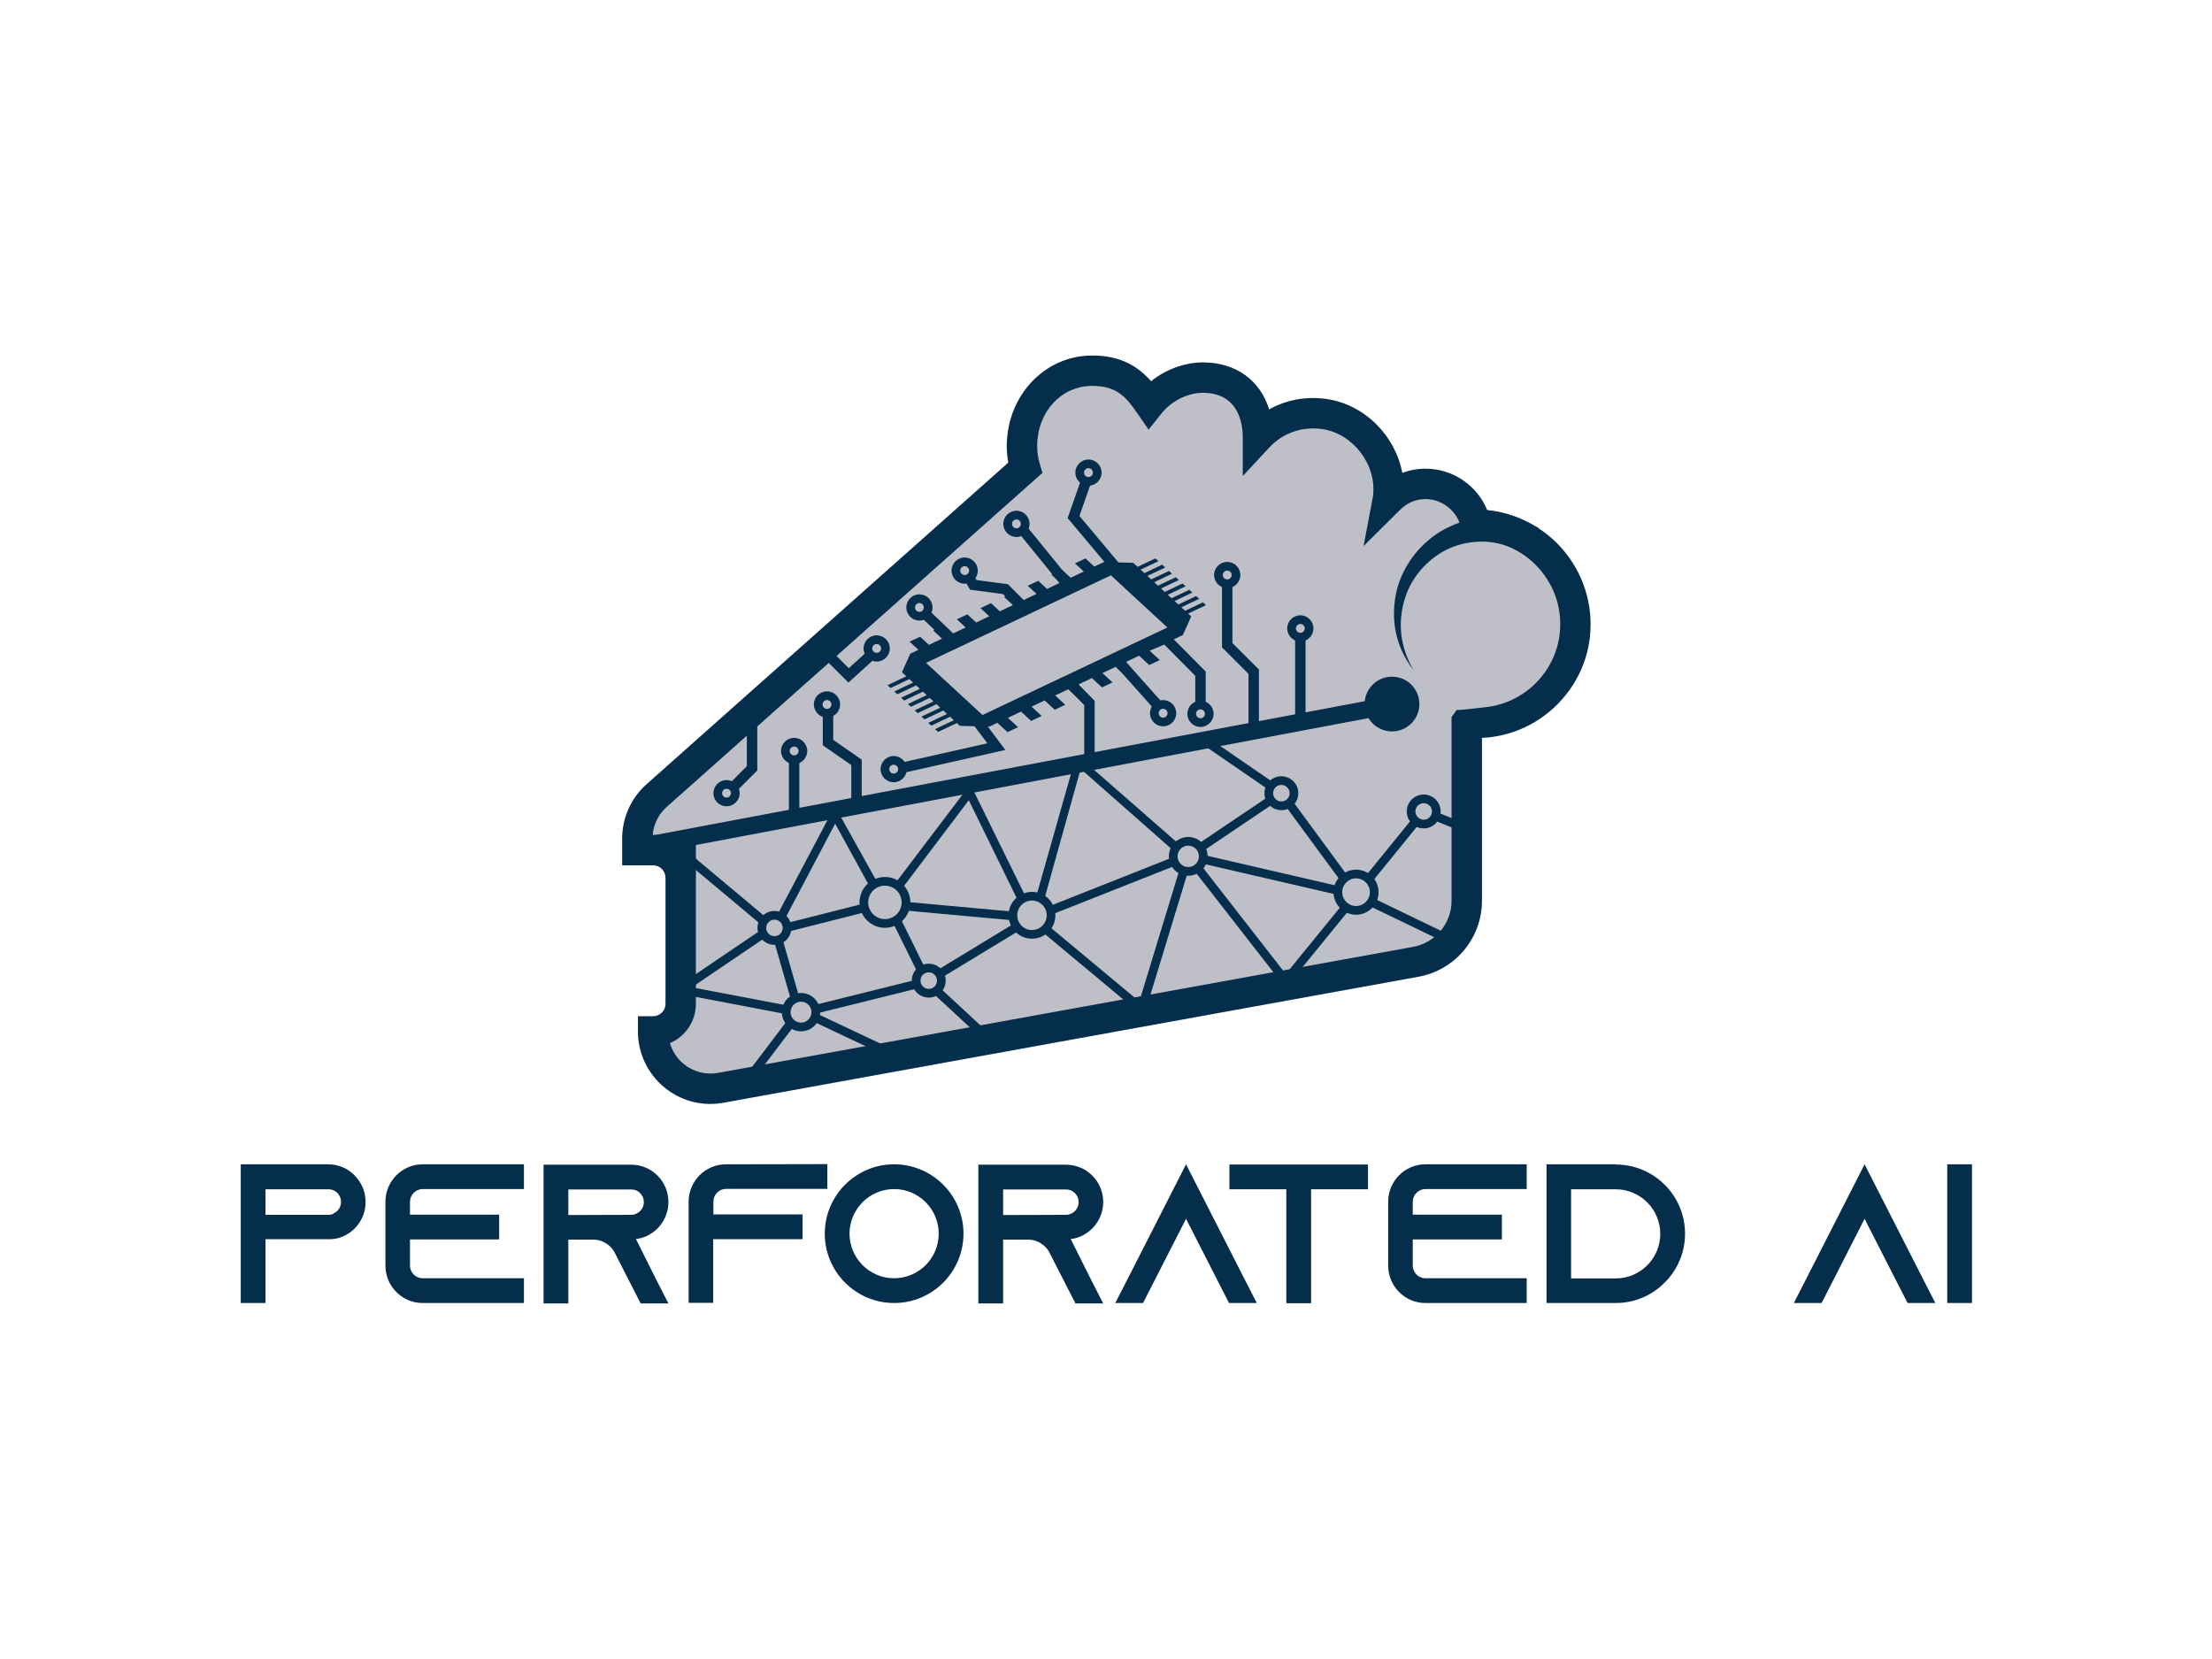
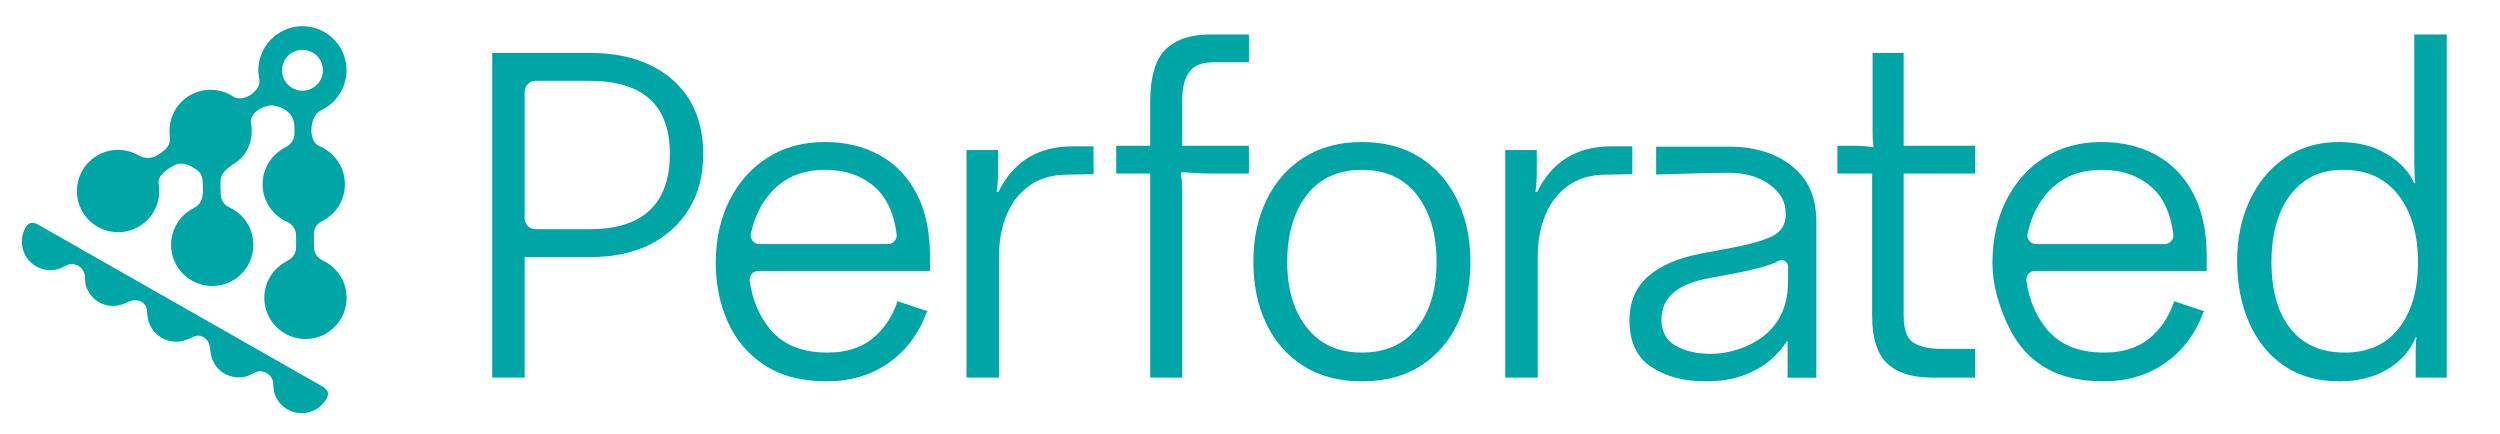
- <svg xmlns="http://www.w3.org/2000/svg" id="Layer_1" data-name="Layer 1" viewBox="0 0 2000 1500">
+ <svg xmlns="http://www.w3.org/2000/svg" id="a" viewBox="0 0 1270 220">
  <defs>
-     <style>
-       .cls-1 {
-         fill: none;
-       }
- 
-       .cls-2 {
-         fill: #052e4d;
-       }
- 
-       .cls-3 {
-         isolation: isolate;
-       }
- 
-       .cls-4 {
-         fill: #bfbfc7;
-       }
- 
-       .cls-5 {
-         clip-path: url(#clippath);
-       }
- 
-       .cls-6 {
-         fill: #052e4d;
-       }
-     </style>
-     <clipPath id="clippath">
-       <polygon class="cls-1" points="799.64 677.41 806.78 529.16 1093.15 489.4 1086.01 637.65 799.64 677.41" />
-     </clipPath>
+     <style>.c{fill:#00a5a5;}</style>
  </defs>
-   <path class="cls-4" d="M926,414l6-49,45-25s18-3,36,1,27,22,27,22l36-15,43,1,16,31s25-4,39-4,46,3,48,7,19,20,19,20l15,29,35,10s21,15,29,19,37,28,37,28c0,0,41,12,45,18s19,92,19,92c0,0-55,51-59,51s-33,5-33,5l-10,183s0,34-30,37-629,114-637,113-60-19-60-19l-5-33,17-14,13-94,1-55-48-7,17-46,339-306Z" />
-   <g>
-     <g>
-       <path class="cls-6" d="M320.71,1062.93c6.09,6.09,9.86,14.51,9.86,23.83,0,13.62-8.06,25.44-19.71,30.82-3.05,1.43-6.27,2.33-9.68,2.69h-1.08v.18h-60.02v57.7h-22.4v-125.43h79.02c9.32,0,17.74,3.76,23.83,9.86l.18.36ZM301.54,1097.15c4.12-1.79,6.81-5.91,6.81-10.39,0-4.12-2.15-6.99-3.4-8.24-1.44-1.43-4.12-3.23-8.07-3.23h-56.8v23.12h56.8c1.61,0,3.23-.36,4.66-1.08v-.18Z" />
-       <path class="cls-6" d="M370.7,1086.58v11.65h80.63v22.4h-80.63v23.65c0,6.27,5.2,11.47,11.47,11.47h91.56v22.4h-91.56c-18.63,0-33.69-15.23-33.69-33.87v-57.7c0-18.64,15.05-33.87,33.69-33.87h91.56v22.4h-91.56c-6.27,0-11.47,5.2-11.47,11.47Z" />
-       <path class="cls-6" d="M592.89,1156.1l11.47,22.4h-25.09l-11.47-22.4-12-23.47-.54-1.08c-3.94-6.45-10.93-10.75-18.99-10.75h-22.4v57.7h-22.4v-125.43h79.2c9.32,0,17.74,3.76,23.83,9.86,6.09,6.09,9.86,14.51,9.86,23.83,0,13.62-8.06,25.44-19.71,30.82-3.05,1.43-6.27,2.33-9.68,2.69l17.92,35.84ZM570.67,1098.41c1.61,0,3.23-.36,4.66-1.08,4.12-1.79,6.81-5.91,6.81-10.39,0-4.12-2.15-6.99-3.41-8.24-1.43-1.43-4.12-3.23-8.06-3.23h-56.8v23.11l56.8-.18Z" />
-       <path class="cls-6" d="M748.05,1052.53v22.4h-91.56c-6.27,0-11.47,5.2-11.47,11.47v11.65h80.63v22.4h-80.81v57.52h-22.22v-91.38c0-18.64,15.05-33.87,33.68-33.87l91.74-.18Z" />
-       <path class="cls-6" d="M871.15,1115.43c0,34.58-28.13,62.71-62.71,62.71s-62.71-28.13-62.71-62.71,28.13-62.72,62.71-62.72,62.71,28.13,62.71,62.72ZM848.75,1115.43c0-22.22-18.1-40.32-40.32-40.32s-40.32,18.1-40.32,40.32,18.1,40.31,40.32,40.31,40.32-18.1,40.32-40.31Z" />
-       <path class="cls-6" d="M986.01,1156.1l11.47,22.4h-25.09l-11.47-22.4-12-23.47-.54-1.08c-3.94-6.45-10.93-10.75-18.99-10.75h-22.4v57.7h-22.4v-125.43h79.2c9.32,0,17.74,3.76,23.83,9.86,6.09,6.09,9.86,14.51,9.86,23.83,0,13.62-8.06,25.44-19.71,30.82-3.05,1.43-6.27,2.33-9.68,2.69l17.92,35.84ZM963.79,1098.41c1.61,0,3.23-.36,4.66-1.08,4.12-1.79,6.81-5.91,6.81-10.39,0-4.12-2.15-6.99-3.41-8.24-1.43-1.43-4.12-3.23-8.06-3.23h-56.8v23.11l56.8-.18Z" />
-       <path class="cls-6" d="M1136.34,1178.14h-25.09l-11.47-22.4-27.41-53.75-27.42,53.75-11.47,22.4h-25.08l11.47-22.4,52.5-103.03,52.5,103.03,11.47,22.4Z" />
-       <path class="cls-6" d="M1236.86,1052.89v22.4h-51.43v103.03h-22.4v-103.03h-51.43v-22.4h125.25Z" />
-       <path class="cls-6" d="M1277.35,1086.58v11.65h80.63v22.4h-80.63v23.65c0,6.27,5.19,11.47,11.47,11.47h91.56v22.4h-91.56c-18.64,0-33.69-15.23-33.69-33.87v-57.7c0-18.64,15.05-33.87,33.69-33.87h91.56v22.4h-91.56c-6.27,0-11.47,5.2-11.47,11.47Z" />
-       <path class="cls-6" d="M1460.83,1052.89c34.58,0,62.71,27.95,62.71,62.54,0,15.41-5.55,29.56-14.87,40.49-1.07,1.26-2.33,2.51-3.58,3.76-11.29,11.47-26.88,18.45-44.08,18.45h-62.71v-125.43h62.71l-.18.18ZM1501.15,1115.61c0-22.22-18.1-40.32-40.32-40.32h-40.32v80.63h40.32c22.22,0,40.32-18.1,40.32-40.32Z" />
-       <path class="cls-6" d="M1749.85,1178.14h-25.08l-11.47-22.4-27.42-53.75-27.41,53.75-11.47,22.4h-25.08l11.47-22.4,52.5-103.03,52.5,103.03,11.47,22.4Z" />
-       <path class="cls-6" d="M1760.6,1178.14v-125.43h22.4v125.43h-22.4Z" />
-     </g>
-     <g>
-       <g class="cls-3">
-         <g class="cls-5">
-           <path class="cls-2" d="M888.34,646.48l-51.07-47.16,167.19-79.13,51.06,47.16-167.18,79.13M981.44,504.91l-9.5,4.5,7.97,7.36-11.86,5.61-7.97-7.36-9.5,4.5,7.97,7.36-11.85,5.61-7.97-7.36-9.51,4.5,7.98,7.36-11.87,5.62-7.97-7.36-9.5,4.5,7.97,7.36-11.85,5.61-7.97-7.36-9.5,4.5,7.97,7.36-11.86,5.61-7.97-7.36-9.5,4.5,7.97,7.36-11.85,5.61-7.97-7.36-9.5,4.5,7.97,7.36-11.86,5.61-7.98-7.36-9.5,4.5,7.98,7.36-7.38,3.49-7.53,16.8,3.96,3.65-17,8.05,2.73,2.53,17-8.05,3.41,3.15-17,8.04,2.73,2.53,17-8.05,3.41,3.15-17,8.04,2.74,2.53,16.99-8.04,3.41,3.14-17,8.05,2.73,2.52,17-8.04,3.41,3.15-17,8.05,2.73,2.53,17-8.05,3.41,3.15-17,8.04,2.73,2.53,17-8.05,3.41,3.15-17,8.04,2.73,2.52,17-8.04,3.4,3.15-16.99,8.05,2.73,2.53,17-8.05,2.78,2.57,26.48.7,7.37-3.49,9.14,8.44,9.51-4.5-9.15-8.44,11.87-5.61,9.14,8.43,9.5-4.5-9.14-8.44,11.85-5.61,9.14,8.44,9.5-4.5-9.14-8.43,11.86-5.61,9.14,8.44,3.73-2.56-3.36-10.38,11.85-5.61,9.14,8.44,9.5-4.5-9.14-8.44,11.87-5.62,9.14,8.44,6.6-3.12-6.23-9.81,11.85-5.61,9.14,8.44,9.5-4.5-9.14-8.44,14.05-5.91,9.14,8.44,2.92-3.59-4.74-9.05,8.68-4.11,7.54-16.81-2.78-2.57,16.1-7.62-2.74-2.52-16.1,7.62-3.4-3.15,16.09-7.62-2.72-2.52-16.1,7.62-3.41-3.15,16.1-7.62-2.74-2.53-16.09,7.62-3.41-3.15,16.1-7.62-2.74-2.52-16.09,7.62-3.41-3.15,16.1-7.62-2.74-2.53-16.09,7.62-3.41-3.15,16.1-7.62-2.73-2.53-16.1,7.62-3.41-3.15,16.1-7.62-2.73-2.52-16.1,7.62-3.41-3.15,16.1-7.62-2.73-2.53-16.1,7.62-3.95-3.65-26.5-.69-8.68,4.11-7.97-7.36" />
-         </g>
-       </g>
-       <g>
-         <g>
-           <path class="cls-6" d="M1287.25,749.01c-8.45,0-15.32-6.87-15.32-15.32s6.87-15.32,15.32-15.32,15.32,6.87,15.32,15.32-6.87,15.32-15.32,15.32ZM1287.25,726.21c-4.12,0-7.48,3.35-7.48,7.47s3.35,7.47,7.48,7.47,7.47-3.35,7.47-7.47-3.35-7.47-7.47-7.47Z" />
-           <path class="cls-6" d="M1158.56,732.51c-8.45,0-15.32-6.88-15.32-15.33s6.87-15.32,15.32-15.32,15.32,6.87,15.32,15.32-6.87,15.33-15.32,15.33ZM1158.56,709.71c-4.12,0-7.47,3.35-7.47,7.47s3.35,7.48,7.47,7.48,7.47-3.35,7.47-7.48-3.35-7.47-7.47-7.47Z" />
-           <path class="cls-6" d="M1226.08,827.05c-11.23,0-20.37-9.14-20.37-20.37s9.14-20.37,20.37-20.37,20.37,9.14,20.37,20.37-9.14,20.37-20.37,20.37ZM1226.08,794.15c-6.91,0-12.52,5.62-12.52,12.52s5.62,12.52,12.52,12.52,12.52-5.62,12.52-12.52-5.62-12.52-12.52-12.52Z" />
-           <path class="cls-6" d="M1074.35,791.8c-9.66,0-17.52-7.86-17.52-17.52s7.86-17.52,17.52-17.52,17.52,7.86,17.52,17.52-7.86,17.52-17.52,17.52ZM1074.35,764.6c-5.33,0-9.67,4.34-9.67,9.67s4.34,9.67,9.67,9.67,9.67-4.34,9.67-9.67-4.34-9.67-9.67-9.67Z" />
-           <path class="cls-6" d="M933.07,848.74c-11.67,0-21.17-9.5-21.17-21.17s9.5-21.17,21.17-21.17,21.17,9.5,21.17,21.17-9.5,21.17-21.17,21.17ZM933.07,814.25c-7.35,0-13.32,5.98-13.32,13.33s5.98,13.32,13.32,13.32,13.32-5.97,13.32-13.32-5.98-13.33-13.32-13.33Z" />
-           <path class="cls-6" d="M800.11,838.88c-12.67,0-22.97-10.31-22.97-22.97s10.31-22.97,22.97-22.97,22.97,10.31,22.97,22.97-10.31,22.97-22.97,22.97ZM800.11,800.78c-8.34,0-15.12,6.78-15.12,15.12s6.78,15.12,15.12,15.12,15.12-6.78,15.12-15.12-6.78-15.12-15.12-15.12Z" />
-           <path class="cls-6" d="M839.73,901.97c-8.45,0-15.32-6.87-15.32-15.32s6.87-15.32,15.32-15.32,15.32,6.87,15.32,15.32-6.87,15.32-15.32,15.32ZM839.73,879.17c-4.12,0-7.47,3.35-7.47,7.47s3.35,7.47,7.47,7.47,7.48-3.35,7.48-7.47-3.35-7.47-7.48-7.47Z" />
-           <path class="cls-6" d="M724.25,932.48c-9.55,0-17.32-7.77-17.32-17.32s7.77-17.32,17.32-17.32,17.32,7.77,17.32,17.32-7.77,17.32-17.32,17.32ZM724.25,905.69c-5.22,0-9.47,4.25-9.47,9.47s4.25,9.47,9.47,9.47,9.47-4.25,9.47-9.47-4.25-9.47-9.47-9.47Z" />
-           <path class="cls-6" d="M700.23,854.29c-8.45,0-15.32-6.87-15.32-15.32s6.87-15.32,15.32-15.32,15.32,6.87,15.32,15.32-6.87,15.32-15.32,15.32ZM700.23,831.5c-4.12,0-7.48,3.35-7.48,7.47s3.35,7.47,7.48,7.47,7.47-3.35,7.47-7.47-3.35-7.47-7.47-7.47Z" />
-           <g>
-             <g>
-               <path class="cls-6" d="M723.13,903.36l-16.47-57.23c-1.82,1.63-4.25,2.7-7.38,2.73l16.51,57.39c1.78-1.69,4.22-2.8,7.34-2.88Z" />
-               <path class="cls-6" d="M713.46,909.45l-87.94-16.76,67.37-45.63c-2.31-1.51-3.81-3.83-4.51-6.43l-75.13,50.89c-1.31.89-1.96,2.49-1.64,4.04.32,1.56,1.55,2.76,3.11,3.06l97.65,18.62c-.44-2.63-.05-5.4,1.09-7.78Z" />
-               <path class="cls-6" d="M691.41,828.48l-73.85-61.81-5.04,6.02,75.47,63.17c.27-2.79,1.41-5.44,3.41-7.38Z" />
-               <path class="cls-6" d="M758.26,735.02c-.74-1.16-2.15-1.83-3.39-1.82-1.37.03-2.63.77-3.32,1.96l-48.19,91.08c2.79,1.02,4.75,3.04,5.89,5.49l45.85-87.03,31.8,57.98c1.9-1.66,4.22-2.94,7.04-3.56l-35.68-64.1Z" />
-               <path class="cls-6" d="M710.26,834.86c.5,2.86.06,5.91-1.32,8.43l73.8-18.67c-1.08-2.39-1.69-5-1.75-7.66l-70.74,17.9Z" />
-             </g>
-             <g>
-               <path class="cls-6" d="M836.53,875.64l-24.1-48.87c-1.46,2.3-3.46,4.23-6.01,5.56l23.36,47.36c1.52-2.04,3.77-3.55,6.76-4.05Z" />
-               <path class="cls-6" d="M829.2,893.74c-1.38-2.25-1.96-4.98-1.75-7.65l-93.97,23.33c1.94,4.04,1.6,9.19-.99,12.84l82.75,39.05,3.35-7.1-80.3-37.89,90.92-22.57Z" />
-               <path class="cls-6" d="M920.58,814.73c1.78-1.81,4.04-3.19,6.76-4l-47.23-96.05c-.62-1.15-1.76-1.92-3.06-2.05-1.31-.1-2.58.39-3.41,1.39l-66.18,87.21c2.33,1.45,4.2,3.38,5.49,5.67l62.99-83.39,44.64,91.22Z" />
-               <path class="cls-6" d="M915.8,824.23l-100.54-9.15c.18,2.64-.1,5.31-.93,7.79l101.7,9.26c-.57-2.59-.68-5.29-.23-7.9Z" />
-             </g>
-             <path class="cls-6" d="M713.44,920.54l-46.64,61.52,6.25,4.74,46.16-60.89c-2.72-1.02-4.64-2.98-5.78-5.37Z" />
-             <g>
-               <path class="cls-6" d="M1061.43,769.5c.62-2.62,1.89-5.03,3.81-6.91l-87.61-76.63c-.97-.69-2.2-.9-3.35-.57-1.14.33-2.08,1.15-2.54,2.25l-34.79,122.73c2.81.62,5.12,1.9,7.02,3.56l33.12-118.75,84.34,74.31Z" />
-               <path class="cls-6" d="M1061.06,774.87l-112.95,44.71c1.1,2.42,1.71,5.06,1.76,7.74l113.88-45.07c-1.54-2.15-2.43-4.71-2.69-7.38Z" />
-             </g>
-             <g>
-               <path class="cls-6" d="M843.39,897.86l56.04,51.97,5.34-5.76-55.9-51.84c-1.04,2.43-2.85,4.5-5.48,5.63Z" />
-               <path class="cls-6" d="M849.77,884.95l71.59-43.5c-2.01-1.78-3.51-3.99-4.48-6.46l-70.85,43.06c2.04,1.77,3.31,4.25,3.74,6.91Z" />
-               <path class="cls-6" d="M1066.76,785.27l-36.66,120.24-82.42-68.7c-1.22,2.33-2.98,4.34-5.23,5.86l87.17,72.65c1.01.84,2.37,1.12,3.64.74,1.26-.38,2.25-1.36,2.63-2.61l38.36-125.81c-3-.11-5.5-.98-7.48-2.37Z" />
-               <path class="cls-6" d="M1147.19,719.97l-62.89,42.41c1.97,1.83,3.28,4.21,3.95,6.8l63.1-42.55c-2.2-1.62-3.57-4.04-4.16-6.66Z" />
-               <path class="cls-6" d="M1151.29,707.48l-59.98-41.21-4.35,6.53,60.22,41.37c.58-2.63,1.93-5.05,4.11-6.69Z" />
-             </g>
-             <g>
-               <path class="cls-6" d="M1242.23,812.36c-.17,2.7-1.11,5.32-2.89,7.32l71.77,34.64,3.41-7.07-72.29-34.9Z" />
-               <path class="cls-6" d="M1238.62,799.73l44.45-54.68c-2.92-.66-5.05-2.34-6.46-4.5l-41.67,51.26c2.23,2.03,3.46,4.91,3.68,7.92Z" />
-             </g>
-             <path class="cls-6" d="M1297.17,733.47c.04,2.7-.75,5.38-2.31,7.53l36.81,14.92,2.95-7.27-37.45-15.17Z" />
-             <g>
-               <path class="cls-6" d="M1211.18,801.45l-122.38-28.31c.02,2.66-.6,5.32-1.84,7.63l124.71,28.84c-1.02-2.56-1.18-5.48-.48-8.17Z" />
-               <path class="cls-6" d="M1218.27,793.7c.24-.35.44-.74.72-1.06l-51.09-69.53c-1.24,2.3-3.28,4.12-6.06,5l51.08,69.52c1.25-1.79,3.03-3.19,5.35-3.93Z" />
-               <path class="cls-6" d="M1213.56,818.07l-51.02,62.59-76.6-98.35c-1.51,2.08-3.64,3.71-6.37,4.6l79.79,102.45c.73.94,1.86,1.5,3.05,1.51h.04c1.18,0,2.3-.53,3.04-1.44l53-65.02c-2.49-1.42-4.15-3.72-4.95-6.35Z" />
-             </g>
-           </g>
-         </g>
-         <g>
-           <path class="cls-6" d="M642.33,998.16c-15.24,0-30.08-5.31-41.99-15.26-14.97-12.5-23.56-30.86-23.56-50.36v-13.74h13.74c6.18,0,11.2-5.02,11.2-11.2v-114c0-6.18-5.02-11.2-11.2-11.2h-27.98v-24.29c0-18.72,8.02-36.59,22.02-49.03l327.07-290.79c-.96-5.23-1.41-10.56-1.34-15.94.57-44.78,34.01-80.31,76.13-80.9,27.12-.38,42.96,10.32,54.33,23.23,15.38-12.34,33.24-17.03,46.62-17.03,30.08,0,51.9,16.04,60.15,42.5,15.38-8.62,33.27-12.01,51.57-9.45,34.84,4.89,62.48,33.27,68.83,66.86,6.63-2.51,13.71-3.8,21.01-3.8,24.73,0,46.68,15.2,55.72,37.38,25.74,2.59,49.84,14.83,67.31,34.47,19.65,22.1,28.94,51.61,25.49,80.97-5.59,47.5-44.22,85.41-91.85,90.17-1.88.19-3.77.33-5.66.41v147.24c0,33.8-24.14,62.71-57.4,68.74l-628.42,113.93c-3.92.71-7.86,1.06-11.77,1.06ZM605.75,943.15c2.08,7.22,6.29,13.73,12.2,18.66,8.7,7.27,20.09,10.26,31.25,8.26l628.42-113.94c20.18-3.66,34.83-21.2,34.83-41.71v-166.04l4.63-6.47h0c4.16.26,21.59-2.06,25.78-2.48,34.91-3.48,63.21-31.26,67.3-66.05,2.58-21.89-4.08-43.02-18.74-59.51-14.57-16.38-35.37-25.77-57.06-25.77h-11.21l-2.25-10.98c-3.02-14.76-16.77-25.88-31.98-25.88-7.24,0-14.07,2.36-19.74,6.83-1.47,1.16-3.91,3.49-4.87,4.43l-31.44,31.25,8.26-43.55c.15-.78.26-1.56.35-2.33,3.23-28.03-18.37-56.05-46.22-59.96-18.05-2.51-35.49,3.62-47.8,16.88l-23.8,25.63v-34.98c0-12.12-3.54-40.31-36.3-40.31-10.24,0-26.15,4.94-37.31,18.88l-11.56,14.45-10.48-15.25c-9.76-14.2-18.41-24.29-40.21-24.29-.33,0-.67,0-1.01,0-27.57.38-48.65,23.5-49.04,53.78-.07,5.61.7,11.14,2.29,16.43l2.53,8.4-339.76,302.07c-7.34,6.52-11.85,15.62-12.66,25.32h39.05v152.68c0,15.92-9.67,29.62-23.44,35.55Z" />
-           <path class="cls-6" d="M1278.23,606.02c-11.39-14.19-18.11-32.72-17.83-51.71.02-9.48,1.6-19.07,4.79-28.23,3.3-9.11,8.16-17.74,14.36-25.41,6.2-7.68,13.74-14.39,22.28-19.75,8.6-5.26,18.17-9.08,28.19-11.26,20-4.58,41.97-1.92,61.05,7.62l-13.56,23.89c-12.52-8.43-28.38-12.73-44.25-11.16-7.91.68-15.8,2.68-23.24,6.01-7.39,3.43-14.29,8.12-20.3,13.89-6.01,5.77-11.14,12.6-15.04,20.19-3.79,7.64-6.3,15.99-7.42,24.64-2.47,17.31,1.45,35.75,10.97,51.28Z" />
-           <polygon class="cls-6" points="578.9 773.49 576.29 758.02 1254.23 630.13 1256.85 645.6 578.9 773.49" />
-         </g>
-         <circle class="cls-6" cx="1258.58" cy="636.57" r="24.75" />
-         <polygon class="cls-6" points="1138.27 661.32 1128.85 661.32 1128.85 609.28 1104.89 585.33 1104.89 524.98 1114.31 524.98 1114.31 581.42 1138.27 605.38 1138.27 661.32" />
-         <path class="cls-6" d="M1180.42,652.13v-74.2h-9.42v75.27c3.14-.38,6.28-.73,9.42-1.06Z" />
-         <polygon class="cls-6" points="1004.39 515 965.32 468.45 977.9 432.51 986.79 435.62 975.98 466.5 1011.6 508.94 1004.39 515" />
-         <polygon class="cls-6" points="1090.13 637.57 1080.71 637.57 1080.71 611.03 1049.15 579.22 1055.84 572.59 1090.13 607.16 1090.13 637.57" />
-         <rect class="cls-6" x="940.29" y="471.79" width="9.42" height="64.19" transform="translate(-106.09 709.13) rotate(-39.12)" />
-         <polygon class="cls-6" points="923.61 553.9 906.86 537.14 877.11 533.22 872.09 524.47 880.27 519.79 882.96 524.49 911.26 528.22 930.27 547.23 923.61 553.9" />
-         <rect class="cls-6" x="1023.97" y="588.2" width="9.42" height="58.36" transform="translate(-150.07 840.76) rotate(-41.7)" />
-         <polygon class="cls-6" points="989.75 685.23 980.33 685.23 980.33 637.56 961.88 618.69 968.61 612.1 989.75 633.72 989.75 685.23" />
-         <rect class="cls-6" x="844.16" y="548.08" width="9.42" height="37.56" transform="translate(-147.63 788.01) rotate(-46.25)" />
-         <polygon class="cls-6" points="767.1 617.16 741.9 591.95 748.56 585.29 767.42 604.15 783.86 589.24 790.19 596.22 767.1 617.16" />
-         <polygon class="cls-6" points="814.6 699.28 812.53 690.09 892.71 672.07 874.42 647.69 881.95 642.04 908.98 678.06 814.6 699.28" />
-         <polygon class="cls-6" points="779.13 730.13 769.71 730.13 769.71 691.77 743.94 673.85 743.94 644.87 753.36 644.87 753.36 668.93 779.13 686.85 779.13 730.13" />
-         <rect class="cls-6" x="713.32" y="685.23" width="9.42" height="47.97" />
-         <polygon class="cls-6" points="667.31 714.03 660.64 707.37 675.27 692.74 675.27 654.54 684.7 654.54 684.7 696.64 667.31 714.03" />
-         <path class="cls-6" d="M656.91,729.01c-6.54,0-11.86-5.32-11.86-11.85s5.32-11.86,11.86-11.86,11.86,5.32,11.86,11.86-5.32,11.85-11.86,11.85ZM656.91,713.14c-2.21,0-4.01,1.8-4.01,4.01s1.8,4,4.01,4,4.01-1.8,4.01-4-1.8-4.01-4.01-4.01Z" />
-         <path class="cls-6" d="M718.03,690.85c-6.54,0-11.86-5.32-11.86-11.85s5.32-11.85,11.86-11.85,11.86,5.32,11.86,11.85-5.32,11.85-11.86,11.85ZM718.03,674.99c-2.21,0-4.01,1.8-4.01,4s1.8,4,4.01,4,4.01-1.8,4.01-4-1.8-4-4.01-4Z" />
-         <path class="cls-6" d="M747.73,648.79c-6.54,0-11.86-5.32-11.86-11.86s5.32-11.85,11.86-11.85,11.86,5.32,11.86,11.85-5.32,11.86-11.86,11.86ZM747.73,632.93c-2.21,0-4.01,1.8-4.01,4s1.8,4.01,4.01,4.01,4.01-1.8,4.01-4.01-1.8-4-4.01-4Z" />
-         <path class="cls-6" d="M808.04,707.28c-6.54,0-11.85-5.32-11.85-11.85s5.32-11.86,11.85-11.86,11.86,5.32,11.86,11.86-5.32,11.85-11.86,11.85ZM808.04,691.42c-2.21,0-4,1.8-4,4.01s1.8,4,4,4,4.01-1.8,4.01-4-1.8-4.01-4.01-4.01Z" />
-         <path class="cls-6" d="M1051.64,656.72c-6.54,0-11.85-5.32-11.85-11.85s5.32-11.86,11.85-11.86,11.86,5.32,11.86,11.86-5.32,11.85-11.86,11.85ZM1051.64,640.86c-2.21,0-4,1.8-4,4.01s1.8,4,4,4,4.01-1.8,4.01-4-1.8-4.01-4.01-4.01Z" />
-         <path class="cls-6" d="M1085.42,657.27c-6.54,0-11.85-5.32-11.85-11.86s5.32-11.85,11.85-11.85,11.86,5.32,11.86,11.85-5.32,11.86-11.86,11.86ZM1085.42,641.41c-2.21,0-4,1.8-4,4s1.8,4.01,4,4.01,4.01-1.8,4.01-4.01-1.8-4-4.01-4Z" />
-         <path class="cls-6" d="M1109.6,531.75c-6.54,0-11.85-5.32-11.85-11.85s5.32-11.85,11.85-11.85,11.86,5.32,11.86,11.85-5.32,11.85-11.86,11.85ZM1109.6,515.9c-2.21,0-4,1.8-4,4s1.8,4,4,4,4.01-1.8,4.01-4-1.8-4-4.01-4Z" />
-         <path class="cls-6" d="M1175.71,580.03c-6.54,0-11.85-5.32-11.85-11.85s5.32-11.85,11.85-11.85,11.86,5.32,11.86,11.85-5.32,11.85-11.86,11.85ZM1175.71,564.17c-2.21,0-4,1.8-4,4s1.8,4,4,4,4.01-1.8,4.01-4-1.8-4-4.01-4Z" />
-         <path class="cls-6" d="M984.15,439.17c-6.54,0-11.86-5.32-11.86-11.85s5.32-11.85,11.86-11.85,11.85,5.32,11.85,11.85-5.32,11.85-11.85,11.85ZM984.15,423.31c-2.21,0-4.01,1.8-4.01,4s1.8,4,4.01,4,4-1.8,4-4-1.8-4-4-4Z" />
-         <path class="cls-6" d="M919.01,485.51c-6.54,0-11.86-5.32-11.86-11.85s5.32-11.86,11.86-11.86,11.85,5.32,11.85,11.86-5.32,11.85-11.85,11.85ZM919.01,469.65c-2.21,0-4.01,1.8-4.01,4.01s1.8,4,4.01,4,4-1.8,4-4-1.8-4.01-4-4.01Z" />
-         <path class="cls-6" d="M792.66,598.15c-6.54,0-11.86-5.32-11.86-11.85s5.32-11.86,11.86-11.86,11.85,5.32,11.85,11.86-5.32,11.85-11.85,11.85ZM792.66,582.29c-2.21,0-4.01,1.8-4.01,4.01s1.8,4,4.01,4,4-1.8,4-4-1.8-4.01-4-4.01Z" />
-         <path class="cls-6" d="M831.3,561.1c-6.54,0-11.85-5.32-11.85-11.85s5.32-11.85,11.85-11.85,11.86,5.32,11.86,11.85-5.32,11.85-11.86,11.85ZM831.3,545.24c-2.21,0-4,1.8-4,4s1.8,4,4,4,4.01-1.8,4.01-4-1.8-4-4.01-4Z" />
-         <path class="cls-6" d="M872.21,527.76c-6.54,0-11.86-5.32-11.86-11.85s5.32-11.85,11.86-11.85,11.86,5.32,11.86,11.85-5.32,11.85-11.86,11.85ZM872.21,511.9c-2.21,0-4.01,1.8-4.01,4s1.8,4,4.01,4,4.01-1.8,4.01-4-1.8-4-4.01-4Z" />
-       </g>
-     </g>
-   </g>
+   <path class="c" d="M250.05,26.915h50.415c11.308,0,21.239,2.043,29.801,6.125,8.558,4.086,15.195,9.935,19.907,17.551,4.711,7.62,7.067,16.845,7.067,27.681,0,10.682-2.396,19.947-7.185,27.799-4.793,7.855-11.426,13.899-19.907,18.14-8.481,4.241-18.456,6.361-29.919,6.361h-33.688v61.251h-16.491V26.915ZM299.287,116.437c27.327,0,40.991-12.799,40.991-38.4,0-24.655-13.664-36.987-40.991-36.987h-27.263c-3.028,0-5.483,2.455-5.483,5.483v64.419c0,3.028,2.455,5.483,5.483,5.483h27.263ZM388.335,185.462c-8.326-5.496-14.529-12.799-18.611-21.909-4.086-9.107-6.125-19.082-6.125-29.919,0-11.933,2.315-22.535,6.95-31.804,4.63-9.265,11.109-16.527,19.436-21.791,8.323-5.26,17.981-7.892,28.976-7.892,10.52,0,19.789,2.201,27.799,6.597,8.01,4.399,14.29,10.918,18.847,19.553,4.553,8.639,6.832,19.318,6.832,32.039v7.303h-87.249c-2.68,0-4.723,2.384-4.346,5.037,1.379,9.712,4.858,17.927,10.437,24.646,6.515,7.855,16.215,11.779,29.094,11.779,9.265,0,16.804-2.315,22.616-6.95,5.809-4.631,10.049-10.797,12.721-18.493v-.707l15.549,5.183-.471.471c-4.086,10.995-10.564,19.594-19.435,25.796-8.875,6.206-19.359,9.306-31.451,9.306-12.721,0-23.245-2.746-31.568-8.246ZM392.693,96.648c-5.601,5.798-9.348,13.141-11.244,22.031-.581,2.725,1.514,5.296,4.3,5.296h65.378c2.653,0,4.694-2.342,4.355-4.973-1.357-10.517-4.931-18.4-10.725-23.65-6.677-6.044-15.195-9.07-25.561-9.07-10.995,0-19.829,3.457-26.503,10.366ZM542.339,88.711c-7.697,0-14.135,1.848-19.318,5.536-5.183,3.692-9.07,8.68-11.661,14.96-2.591,6.283-3.887,13.351-3.887,21.202v61.414h-16.491v-115.598h16.02v11.072c0,3.927-.236,7.303-.707,10.13h.942c7.539-15.39,20.102-23.087,37.693-23.087h10.584v14.135l-13.175.236ZM816.025,88.711c-7.697,0-14.135,1.848-19.318,5.536-5.183,3.692-9.07,8.68-11.661,14.96-2.591,6.283-3.887,13.351-3.887,21.202v61.414h-16.491v-115.598h16.02v11.072c0,3.927-.236,7.303-.707,10.13h.942c7.539-15.39,20.102-23.087,37.693-23.087h10.584v14.135l-13.175.236ZM584.293,88.167h-17.262v-14.135h17.262v-22.145c0-12.721,2.591-21.633,7.774-26.739,5.183-5.102,12.799-7.656,22.852-7.656h19.528v14.135h-18.115c-5.654,0-9.699,1.612-12.132,4.829-2.437,3.221-3.652,8.128-3.652,14.724v22.852h33.899v14.135h-18.351c-3.456,0-6.795-.118-10.012-.353-3.221-.236-4.988-.353-5.3-.353-.63,0-.942.316-.942.942,0,.316.118,1.06.353,2.238.236,1.178.353,3.574.353,7.185v93.997h-16.255v-103.656ZM662.033,185.816c-8.246-5.26-14.529-12.445-18.847-21.556-4.321-9.107-6.478-19.554-6.478-31.332s2.238-22.263,6.714-31.451c4.476-9.187,10.837-16.373,19.082-21.556,8.245-5.183,18.022-7.774,29.33-7.774,11.463,0,21.28,2.592,29.448,7.774,8.165,5.183,14.488,12.368,18.965,21.556,4.476,9.188,6.714,19.671,6.714,31.451s-2.161,22.226-6.478,31.332c-4.321,9.11-10.564,16.296-18.729,21.556-8.168,5.264-18.14,7.892-29.919,7.892-11.625,0-21.556-2.628-29.801-7.892ZM719.869,166.498c6.596-8.4,9.894-19.513,9.894-33.335,0-14.135-3.298-25.48-9.894-34.042-6.597-8.558-15.943-12.84-28.035-12.84-12.095,0-21.438,4.281-28.034,12.84-6.596,8.562-9.894,19.906-9.894,34.042,0,13.822,3.335,24.935,10.012,33.335,6.674,8.404,15.979,12.604,27.916,12.604,12.092,0,21.438-4.2,28.035-12.604ZM878.184,87.757c8.195,0,15.431,2.025,20.848,6.052,5.418,4.027,8.126,8.5,8.126,15.018,0,5.272-2.358,9.029-7.074,11.27-4.705,2.252-12.173,4.309-22.372,6.171l-13.665,2.555c-11.472,2.176-20.377,6.009-26.737,11.508-6.361,5.511-9.541,12.992-9.541,22.443,0,10.859,3.685,18.719,11.066,23.612,7.381,4.883,16.571,7.319,27.571,7.319,7.534,0,14.049-1.039,19.543-3.14,5.505-2.09,10.013-4.688,13.555-7.784,3.532-3.107,6.24-6.204,8.127-9.311h.471v18.372h14.608v-78.838c0-13.024-4.124-22.022-12.371-28.615-8.247-6.593-18.885-9.885-31.925-9.885h-37.092v14.152s28.667-.9,36.862-.9ZM908.332,142.074c0,4.807-.504,8.953-1.524,12.45-1.031,3.486-2.402,6.474-4.124,8.953-3.465,5.11-8.335,9.105-14.608,11.974-6.284,2.869-12.722,4.298-19.324,4.298-6.756,0-12.568-1.353-17.426-4.07-4.869-2.707-7.304-7.167-7.304-13.371,0-11,7.929-17.983,23.787-20.928l13.665-2.555c7.381-1.397,13.391-2.912,18.03-4.536,1.51-.533,2.84-1.119,3.991-1.757,2.166-1.201,4.838.411,4.838,2.864l-0,6.677ZM981.902,191.823c-10.524,0-18.298-2.433-23.322-7.303-5.028-4.866-7.539-12.876-7.539-24.029v-72.324h-17.644v-14.135h8.456c2.669,0,4.867.118,6.597.353,1.726.236,2.668.353,2.827.353.313,0,.471-.155.471-.471,0-.313-.081-.979-.236-2.003-.159-1.02-.236-2.786-.236-5.3V26.915h15.784v47.117h36.328v14.135h-36.328v72.088c0,7.226,1.686,11.86,5.065,13.899,3.375,2.043,7.969,3.062,13.781,3.062h17.481v14.606h-21.486ZM1036.9,185.462c-8.326-5.496-13.542-12.799-17.624-21.909-4.086-9.107-7.112-19.082-7.112-29.919,0-11.933,2.315-22.535,6.95-31.804,4.63-9.265,11.109-16.527,19.436-21.791,8.323-5.26,17.981-7.892,28.976-7.892,10.52,0,19.789,2.201,27.799,6.597,8.01,4.399,14.29,10.918,18.847,19.553,4.553,8.639,6.832,19.318,6.832,32.039v7.303h-87.249c-2.68,0-4.723,2.384-4.346,5.037,1.379,9.712,4.858,17.927,10.437,24.646,6.515,7.855,16.215,11.779,29.094,11.779,9.265,0,16.804-2.315,22.616-6.95,5.809-4.631,10.049-10.797,12.721-18.493v-.707l15.549,5.183-.471.471c-4.086,10.995-10.564,19.594-19.435,25.796-8.875,6.206-19.359,9.306-31.451,9.306-12.721,0-23.245-2.746-31.568-8.246ZM1041.258,96.648c-5.601,5.798-9.348,13.141-11.244,22.031-.581,2.725,1.514,5.296,4.3,5.296h65.378c2.653,0,4.694-2.342,4.355-4.973-1.357-10.517-4.931-18.4-10.725-23.65-6.677-6.044-15.195-9.07-25.561-9.07-10.995,0-19.829,3.457-26.503,10.366ZM1160.496,185.934c-7.697-5.183-13.627-12.405-17.786-21.674-4.163-9.265-6.243-19.866-6.243-31.804,0-11.308,2.12-21.516,6.361-30.626,4.241-9.107,10.248-16.333,18.022-21.674,7.774-5.337,16.922-8.01,27.446-8.01,9.423,0,17.51,2.043,24.265,6.126,6.751,4.086,11.385,9.033,13.899,14.842h.471c-.159-1.255-.276-3.063-.353-5.419-.081-2.356-.118-5.573-.118-9.659V17.492h16.491v174.331h-15.784v-11.308c0-3.14.037-5.3.118-6.478.077-1.178.195-2.08.353-2.709h-.471c-2.985,7.067-7.892,12.567-14.724,16.491-6.832,3.928-14.882,5.89-24.147,5.89-10.837,0-20.106-2.592-27.799-7.774ZM1218.685,166.616c6.438-8.323,9.659-19.472,9.659-33.452,0-13.977-3.262-25.244-9.777-33.806-6.519-8.558-15.666-12.917-27.445-13.075-8.326-.154-15.236,1.808-20.731,5.89-5.5,4.086-9.622,9.622-12.368,16.608-2.75,6.99-4.123,15.04-4.123,24.148,0,14.606,3.217,25.954,9.659,34.041,6.438,8.091,15.626,12.133,27.563,12.133,11.933,0,21.122-4.16,27.563-12.486ZM169.845,136.401c-1.738-1.71-3.723-3.077-5.871-4.073-1.165-.541-2.203-1.341-2.971-2.37-.578-.776-1.086-1.756-1.347-2.97-.112-.525-.154-1.062-.159-1.599l-.052-6.439c-.006-.712.067-1.426.262-2.111.247-.866.618-1.586,1.041-2.184.684-.966,1.623-1.729,2.688-2.246,2.735-1.328,5.191-3.26,7.19-5.741,2.687-3.333,4.282-7.446,4.549-11.719.385-6.155-1.86-11.995-6.204-16.268-1.944-1.913-4.199-3.396-6.646-4.412-5.77-2.397-4.978-13.232-.848-17.193.205-.197,1.009-.754,1.313-.915s.627-.325.78-.401c4.286-2.116,7.933-5.612,10.19-10.232,2.626-5.372,3.003-11.451,1.062-17.109-1.945-5.658-5.975-10.219-11.35-12.846-11.096-5.422-24.532-.808-29.954,10.288-2.215,4.532-2.83,9.564-1.804,14.423,1.219,5.773-8.235,12.068-13.177,8.799-6.737-4.456-15.761-4.788-22.955-.113-4.684,3.044-7.902,7.729-9.062,13.193-.494,2.329-.459,4.592-.297,6.973.015.219.13,1.962.004,2.716-.077.461-.217.909-.387,1.345-.404,1.036-.975,1.798-1.769,2.56-1.549,1.484-3.329,2.727-5.259,3.665-2.645,1.286-5.901.936-8.443-.514-7.096-4.05-16.312-3.792-23.329,1.704-3.584,2.807-6.156,6.746-7.299,11.152-1.494,5.759-.519,11.724,2.7,16.677,4.002,6.159,10.719,9.512,17.569,9.512,4.55,0,9.16-1.481,13.068-4.602,3.257-2.601,5.666-6.149,6.885-10.135.996-3.26,1.183-6.606.616-9.815-.601-3.4,2.65-6.133,5.092-7.737,1.493-.981,3.038-1.947,4.769-2.393,3.183-.819,6.746,1.127,9.298,2.853,2.71,1.832,3.19,4.194,3.313,7.385.167,4.303.313,8.953-3.394,11.441-.398.267-2.265,1.301-2.694,1.563-6.079,3.704-10.125,10.416-10.063,18.037.092,11.313,9.197,20.483,20.431,20.737.159.004,1.088-.002,1.306-.011,5.693-.22,10.976-2.704,14.814-7.011,3.192-3.582,5.058-8.195,5.256-12.989.246-5.984-1.993-11.638-6.228-15.804-1.603-1.577-3.415-2.864-5.372-3.836-.224-.111-.957-.496-1.468-.778-.255-.14-1.1-.797-1.403-1.117-.71-.752-1.405-1.772-1.8-3.107-.104-.351-.269-1.456-.292-1.875-.056-1.012-.138-2.784-.146-3.762-.007-.849.04-2.287.079-3.2.02-.469.233-1.739.389-2.158,1.21-3.254,4.736-5.328,7.471-7.195,4.013-2.739,6.483-6.817,7.497-11.595.599-2.824.607-5.68.059-8.428-1.023-5.133,6.968-9.312,11.19-8.817,3.277.384,6.777,1.917,8.899,4.643,2.223,2.857,2.012,6.147,1.988,9.532-.002.292-.06,1.253-.098,1.433-.432,2.07-1.509,3.462-2.575,4.371-.788.672-3.015,1.865-3.447,2.128-1.461.888-2.823,1.962-4.053,3.212-3.918,3.982-6.05,9.251-6.005,14.837.046,5.585,2.264,10.82,6.246,14.737,1.833,1.803,3.939,3.226,6.223,4.234.604.266,1.184.586,1.697,1.0.722.583,1.479,1.393,2.044,2.491.531,1.034.777,2.191.787,3.353l.047,5.822c.011,1.35-.294,2.695-.965,3.866-.662,1.155-1.532,1.966-2.322,2.519-.563.394-1.828,1.091-1.988,1.178-6.539,3.584-10.961,10.554-10.895,18.518.091,11.225,9.056,20.34,20.168,20.729.246.009,1.461.003,1.733-.01,5.277-.245,10.193-2.436,13.918-6.223,3.918-3.982,6.05-9.251,6.005-14.837-.045-5.586-2.264-10.82-6.246-14.737ZM149.381,45.163c-.101-.041-.201-.088-.302-.138-.135-.066-.27-.135-.402-.211-2.29-1.238-4.009-3.267-4.86-5.746-.185-.537-.324-1.084-.415-1.634-.368-2.13-.063-4.316.908-6.299,1.8-3.682,5.501-5.824,9.346-5.824,1.53,0,3.082.339,4.546,1.052,2.491,1.219,4.36,3.333,5.262,5.956.898,2.626.726,5.441-.493,7.935-1.012,2.073-2.63,3.66-4.533,4.646-2.733,1.42-6.063,1.615-9.057.261ZM165.843,202.55c.476-.795.97-1.899.721-3.117-.183-.9-.737-1.679-1.671-2.382-.017-.015-.035-.029-.052-.043-.017-.012-.028-.025-.045-.037-.041-.03-.084-.054-.126-.083-.17-.133-.339-.267-.532-.377l-48.271-27.473c-8.087-4.605-16.177-9.204-24.265-13.806-8.086-4.606-16.171-9.213-24.259-13.816l-48.267-27.48c-.193-.11-.395-.186-.596-.265-.046-.021-.089-.045-.136-.065-.019-.008-.036-.011-.055-.019-.021-.007-.042-.015-.064-.022-1.081-.444-2.033-.522-2.901-.22-1.174.408-1.872,1.397-2.312,2.212-.005.008-.012.015-.017.023l-.058.104c-1.887,3.377-2.344,7.285-1.29,11.002,1.05,3.719,3.488,6.807,6.866,8.693,3.376,1.885,7.283,2.345,11.001,1.292,1.084-.307,2.032-.802,2.948-1.28.851-.444,1.656-.864,2.511-1.105,1.208-.341,2.721-.179,4.142.403.193.086.386.174.573.278,1.392.776,2.42,1.956,2.998,3.4.306.765.425,1.588.472,2.411.012.216.022.436.03.658.052,1.427.107,2.902.66,4.373.845,2.249,2.145,4.179,3.812,5.723.875.863,1.929,1.65,3.241,2.331,3.806,1.976,8.57,2.051,12.474.277.448-.183.883-.372,1.309-.56.445-.196.867-.38,1.277-.542,1.144-.453,2.379-.686,3.598-.521.412.056.817.147,1.211.274.245.095.491.192.752.325,2.768,1.413,2.979,3.384,3.272,6.111.13,1.209.264,2.46.639,3.783 1,3.532,3.26,6.48,6.374,8.385.129.081.253.17.384.246.018.011.038.018.056.029.019.01.035.023.054.034.133.074.273.135.408.205,3.227,1.705,6.916,2.144,10.464,1.2,1.329-.353,2.473-.876,3.579-1.382,2.494-1.141,4.297-1.965,6.925-.306.248.156.457.318.664.481.311.274.596.576.854.901.764.964,1.194,2.145,1.389,3.36.07.435.127.892.185,1.374.056.461.116.931.187,1.41.468,4.264,2.964,8.322,6.607,10.586,1.255.78,2.47,1.285,3.659,1.596,2.178.645,4.502.778,6.867.356,1.547-.276,2.843-.982,4.097-1.665.196-.107.389-.21.582-.31.731-.38,1.5-.698,2.314-.825,1.538-.24,3.077.042,4.455.842.185.107.359.229.531.351,1.225.925,2.138,2.143,2.461,3.356.229.859.279,1.765.332,2.724.056,1.032.115,2.1.405,3.189.993,3.734,3.383,6.859,6.728,8.799,3.347,1.941,7.246,2.461,10.98,1.465,3.734-.991,6.86-3.379,8.801-6.726l.059-.103c.005-.009.007-.018.012-.026Z" />
</svg>
